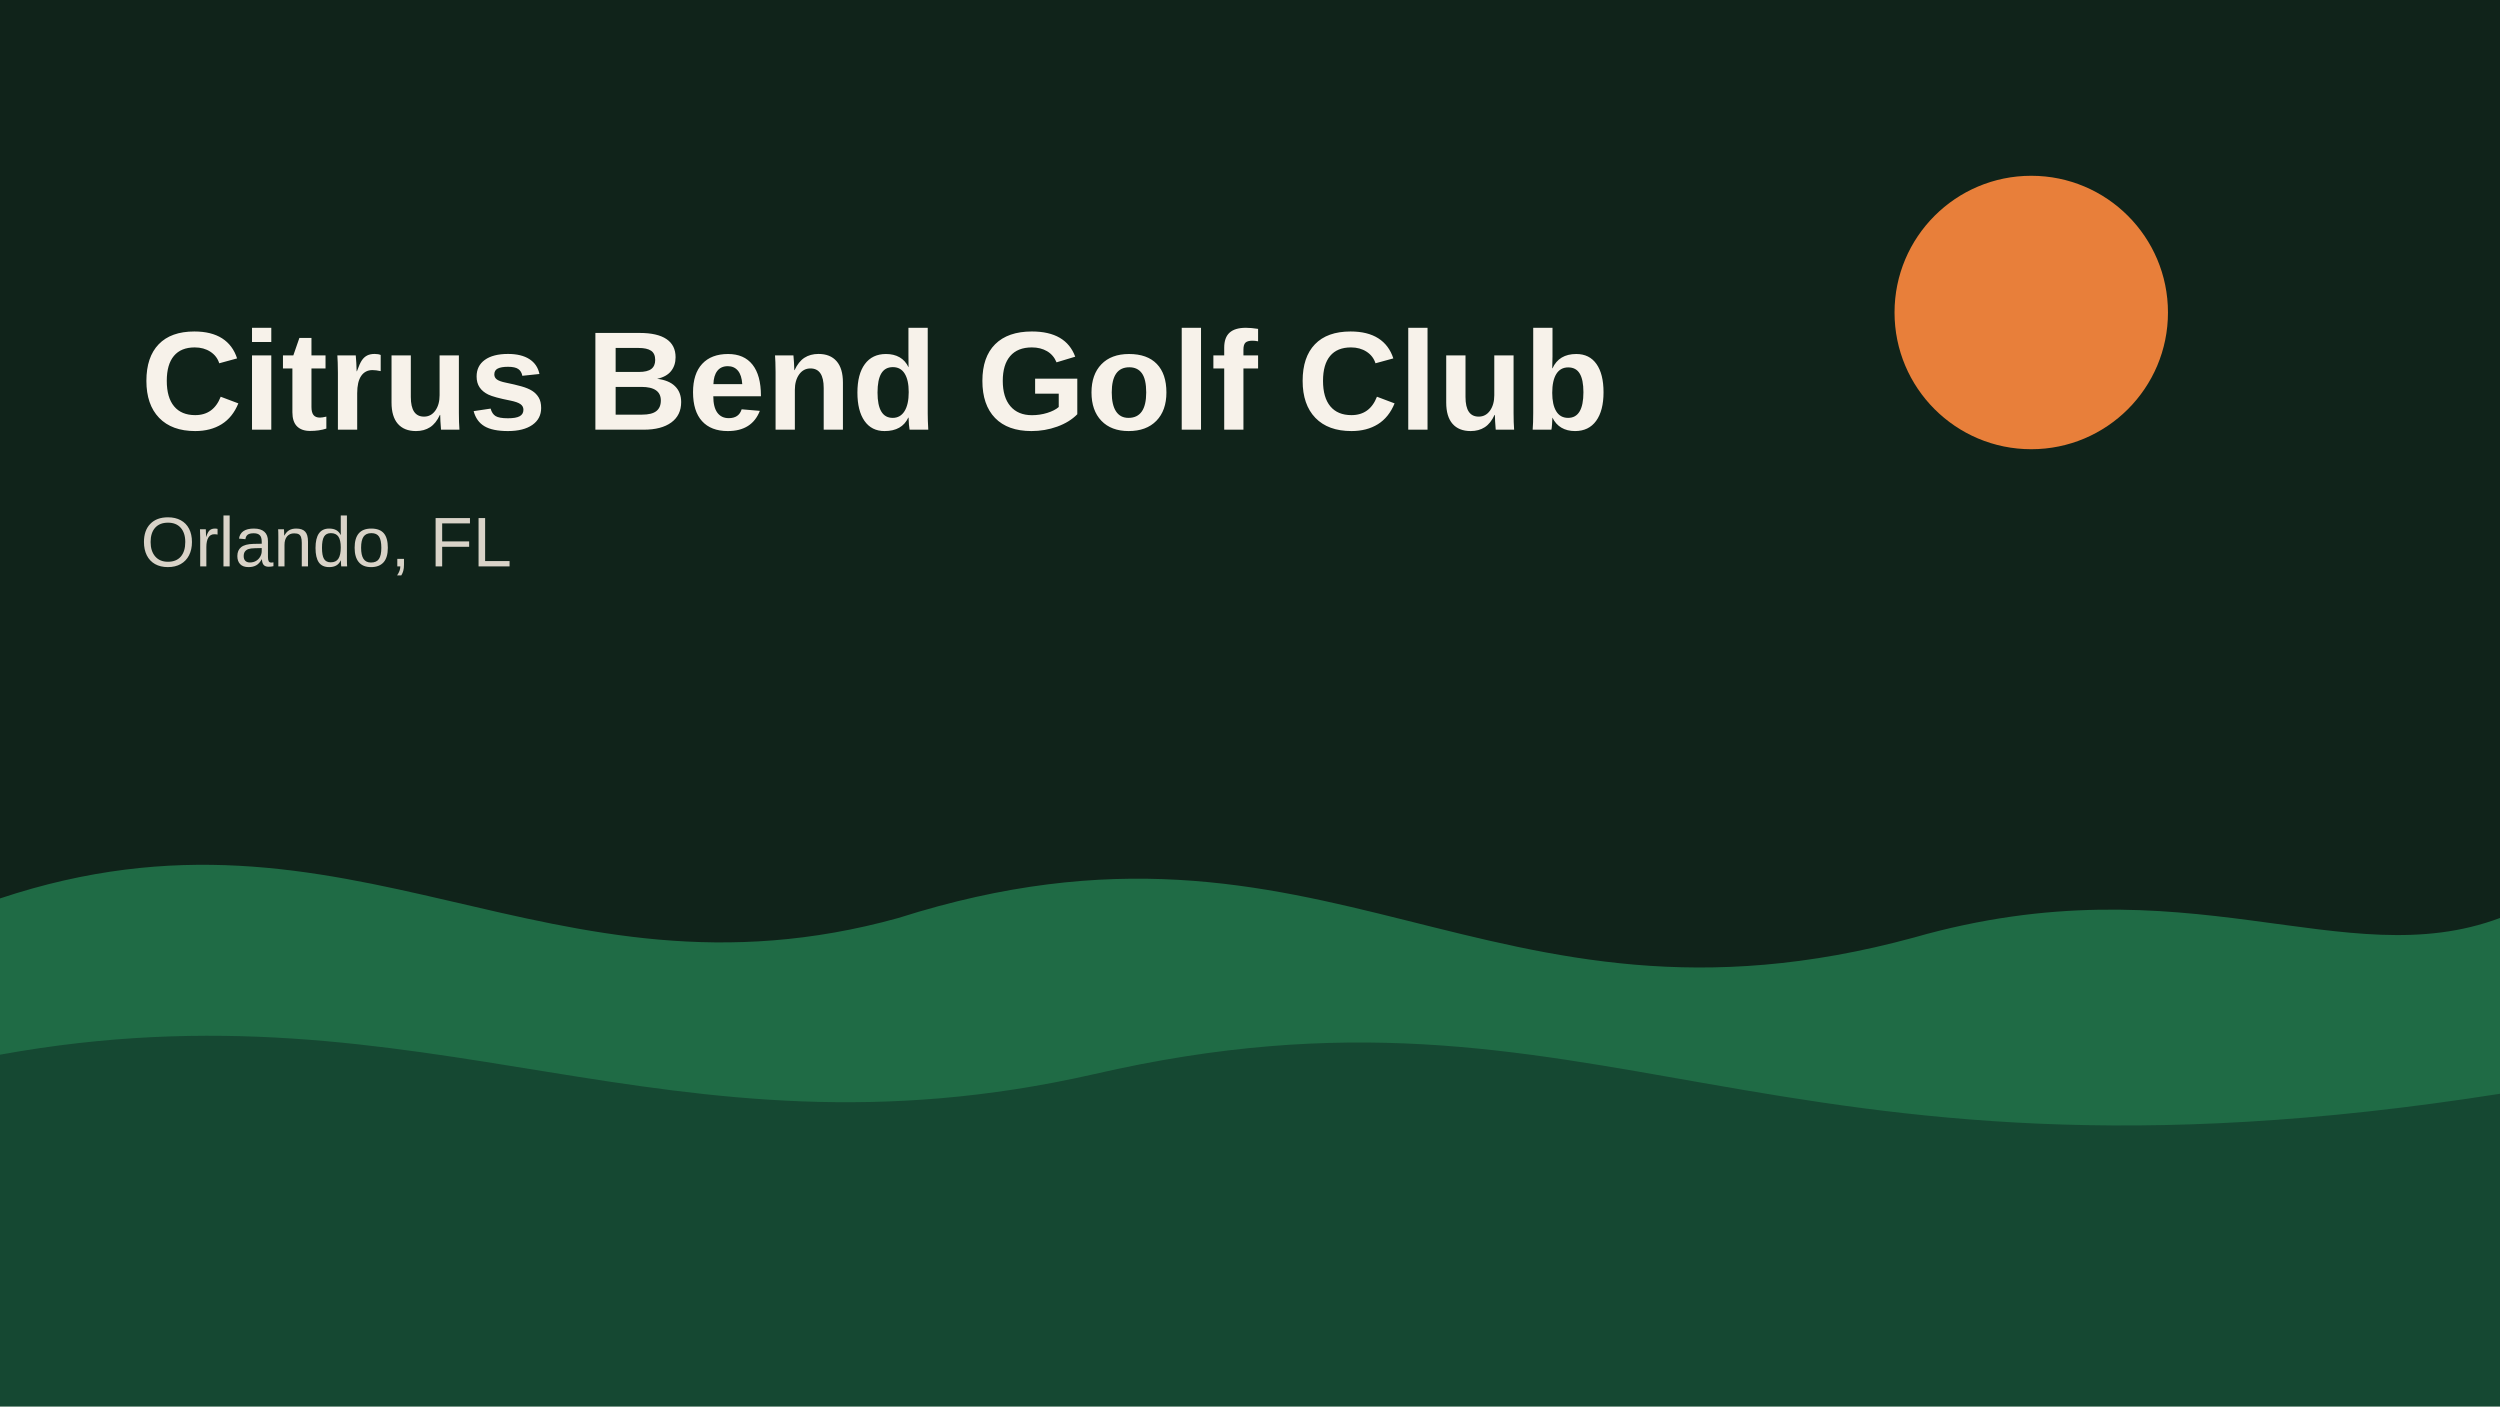
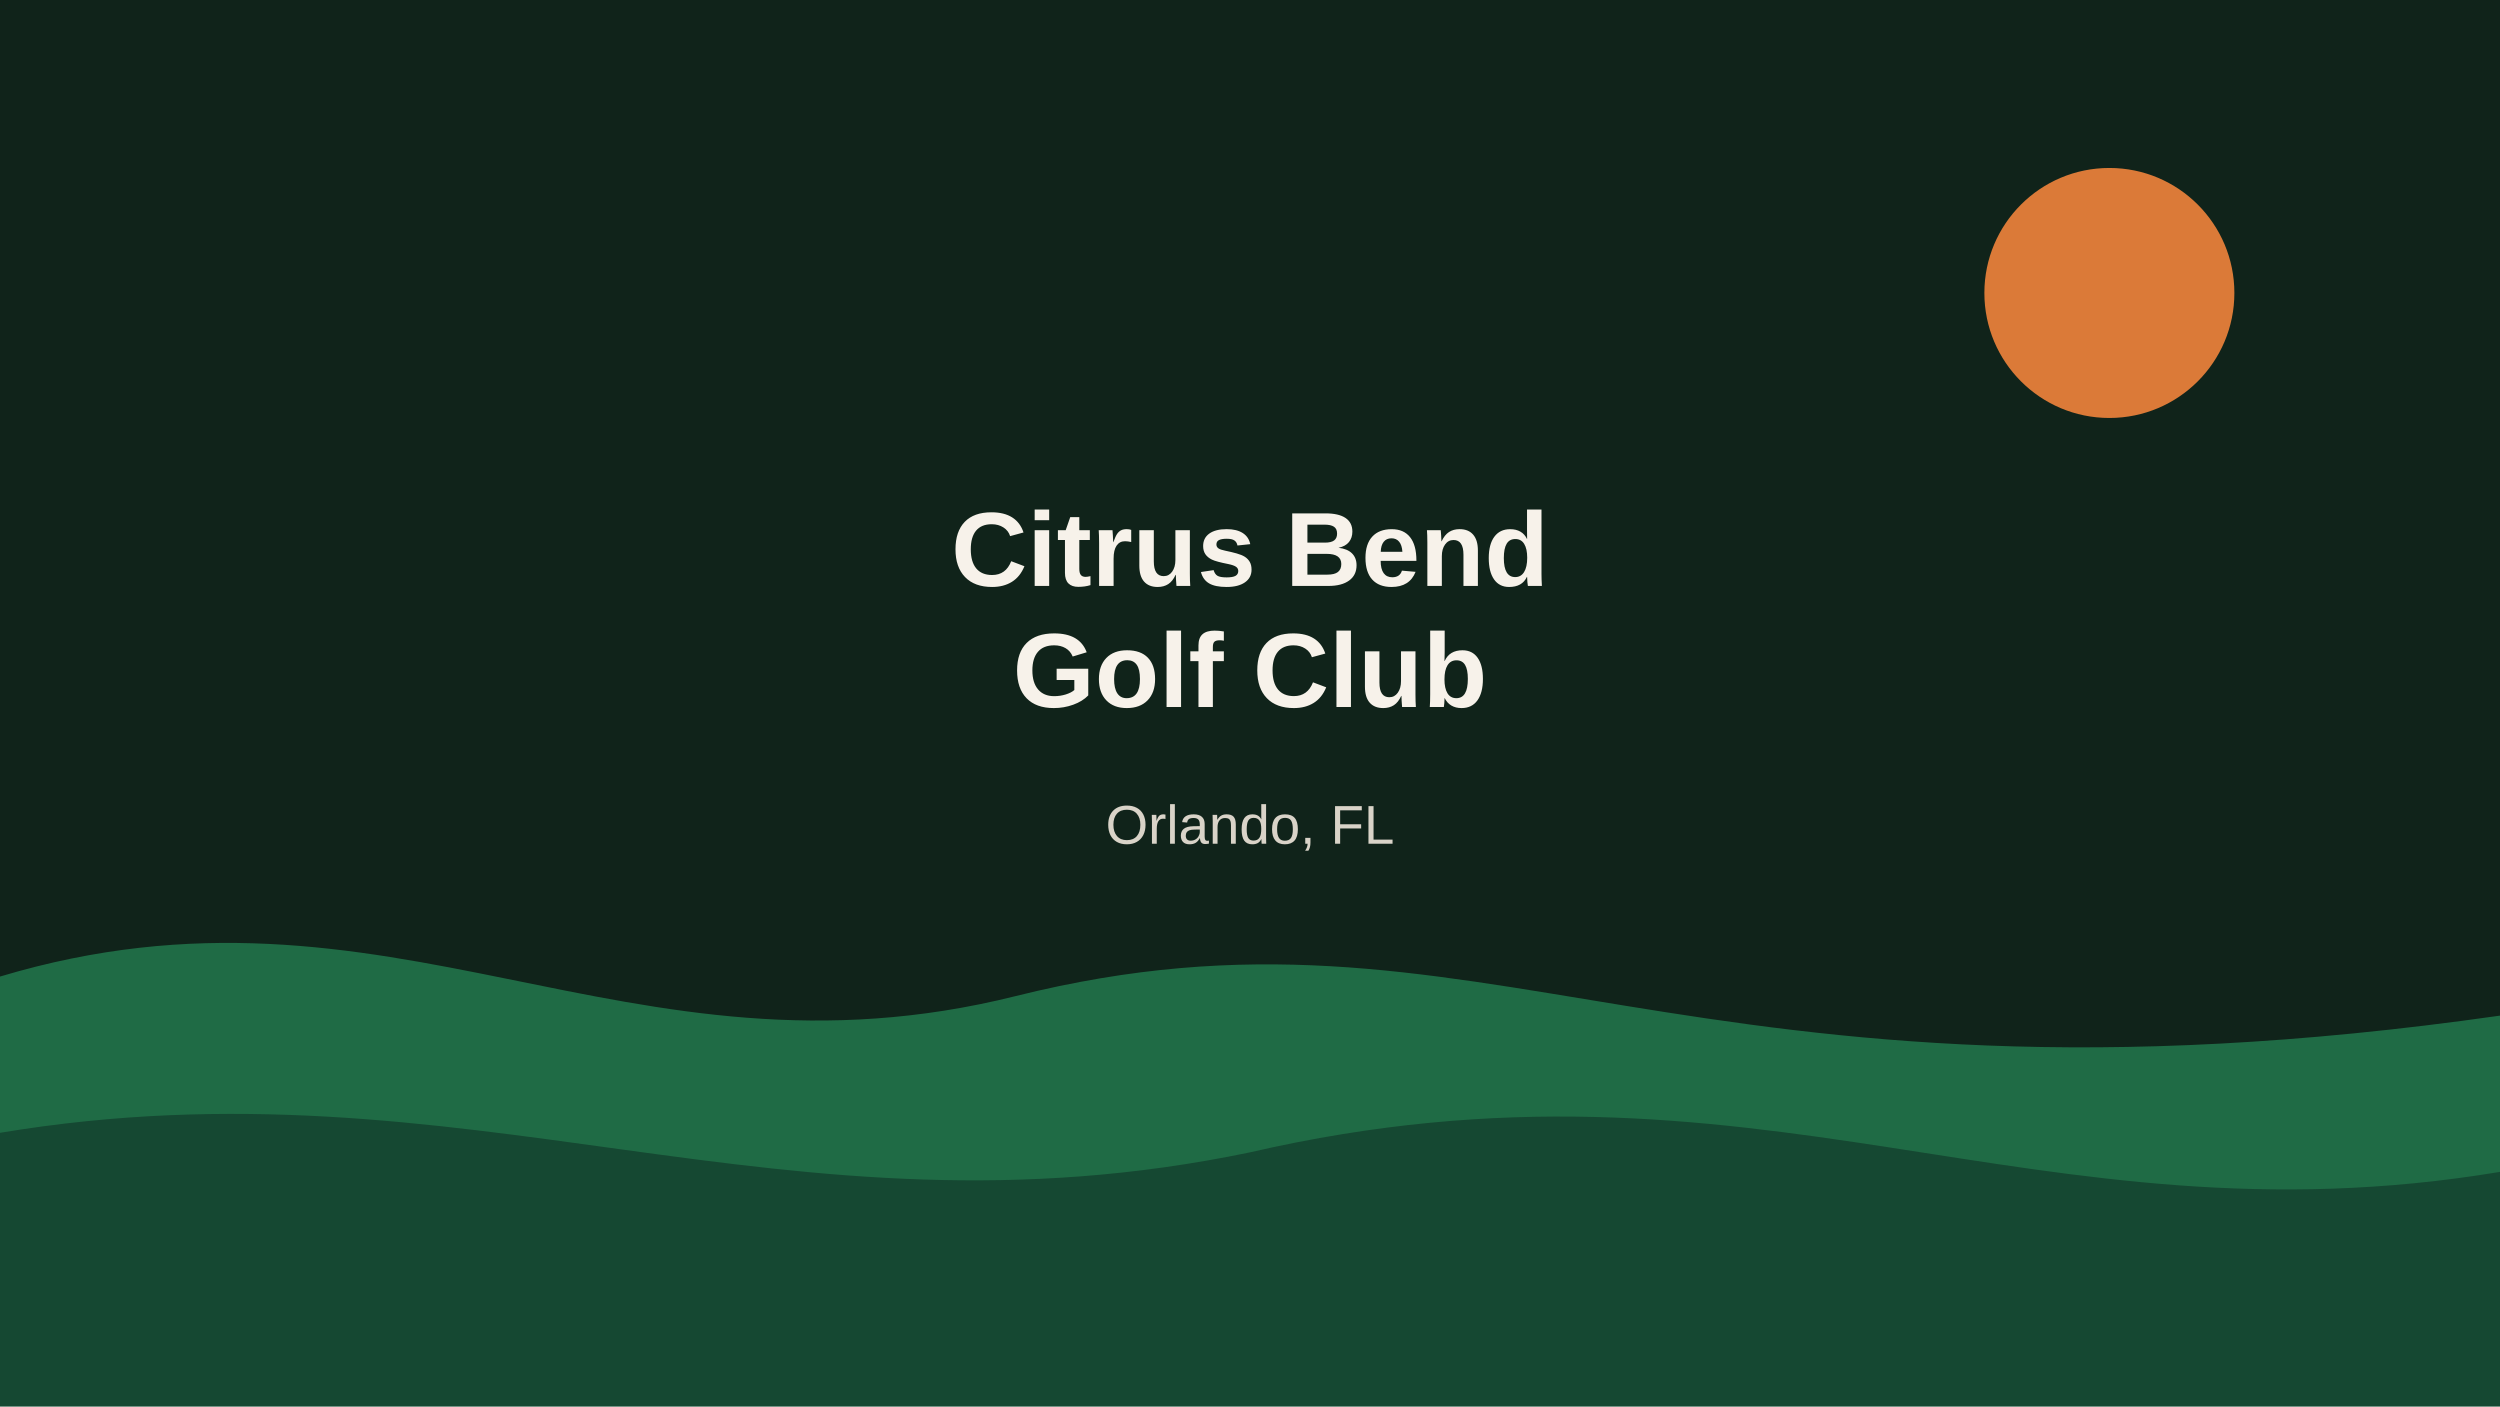
<svg xmlns="http://www.w3.org/2000/svg" viewBox="0 0 1280 720" role="img" aria-label="Citrus Bend Golf Club">
  <rect width="1280" height="720" fill="#10231a" />
-   <path d="M0 460 C180 400 280 520 460 470 C680 400 760 540 980 480 C1120 440 1200 500 1280 470 L1280 720 L0 720 Z" fill="#1f6b45" />
-   <path d="M0 540 C220 500 340 600 560 550 C820 490 900 620 1280 560 L1280 720 L0 720 Z" fill="#154832" />
-   <circle cx="1040" cy="160" r="70" fill="#ff8a3d" opacity="0.9" />
-   <text x="72" y="220" font-family="Arial, sans-serif" font-size="72" font-weight="700" fill="#f7f2ea">Citrus Bend Golf Club</text>
-   <text x="72" y="290" font-family="Arial, sans-serif" font-size="36" fill="#d9d3c8">Orlando, FL</text>
+   <path d="M0 500 C200 440 320 560 520 510 C760 450 860 580 1280 520 L1280 720 L0 720 Z" fill="#1f6b45" />
+   <path d="M0 580 C240 540 400 640 640 590 C900 530 1040 640 1280 600 L1280 720 L0 720 Z" fill="#154832" />
+   <circle cx="1080" cy="150" r="64" fill="#ff8a3d" opacity="0.85" />
+   <text x="640" y="300" text-anchor="middle" font-family="Arial, sans-serif" font-size="54" font-weight="700" fill="#f7f2ea">Citrus Bend</text>
+   <text x="640" y="362" text-anchor="middle" font-family="Arial, sans-serif" font-size="54" font-weight="700" fill="#f7f2ea">Golf Club</text>
+   <text x="640" y="432" text-anchor="middle" font-family="Arial, sans-serif" font-size="28" fill="#d9d3c8">Orlando, FL</text>
</svg>
